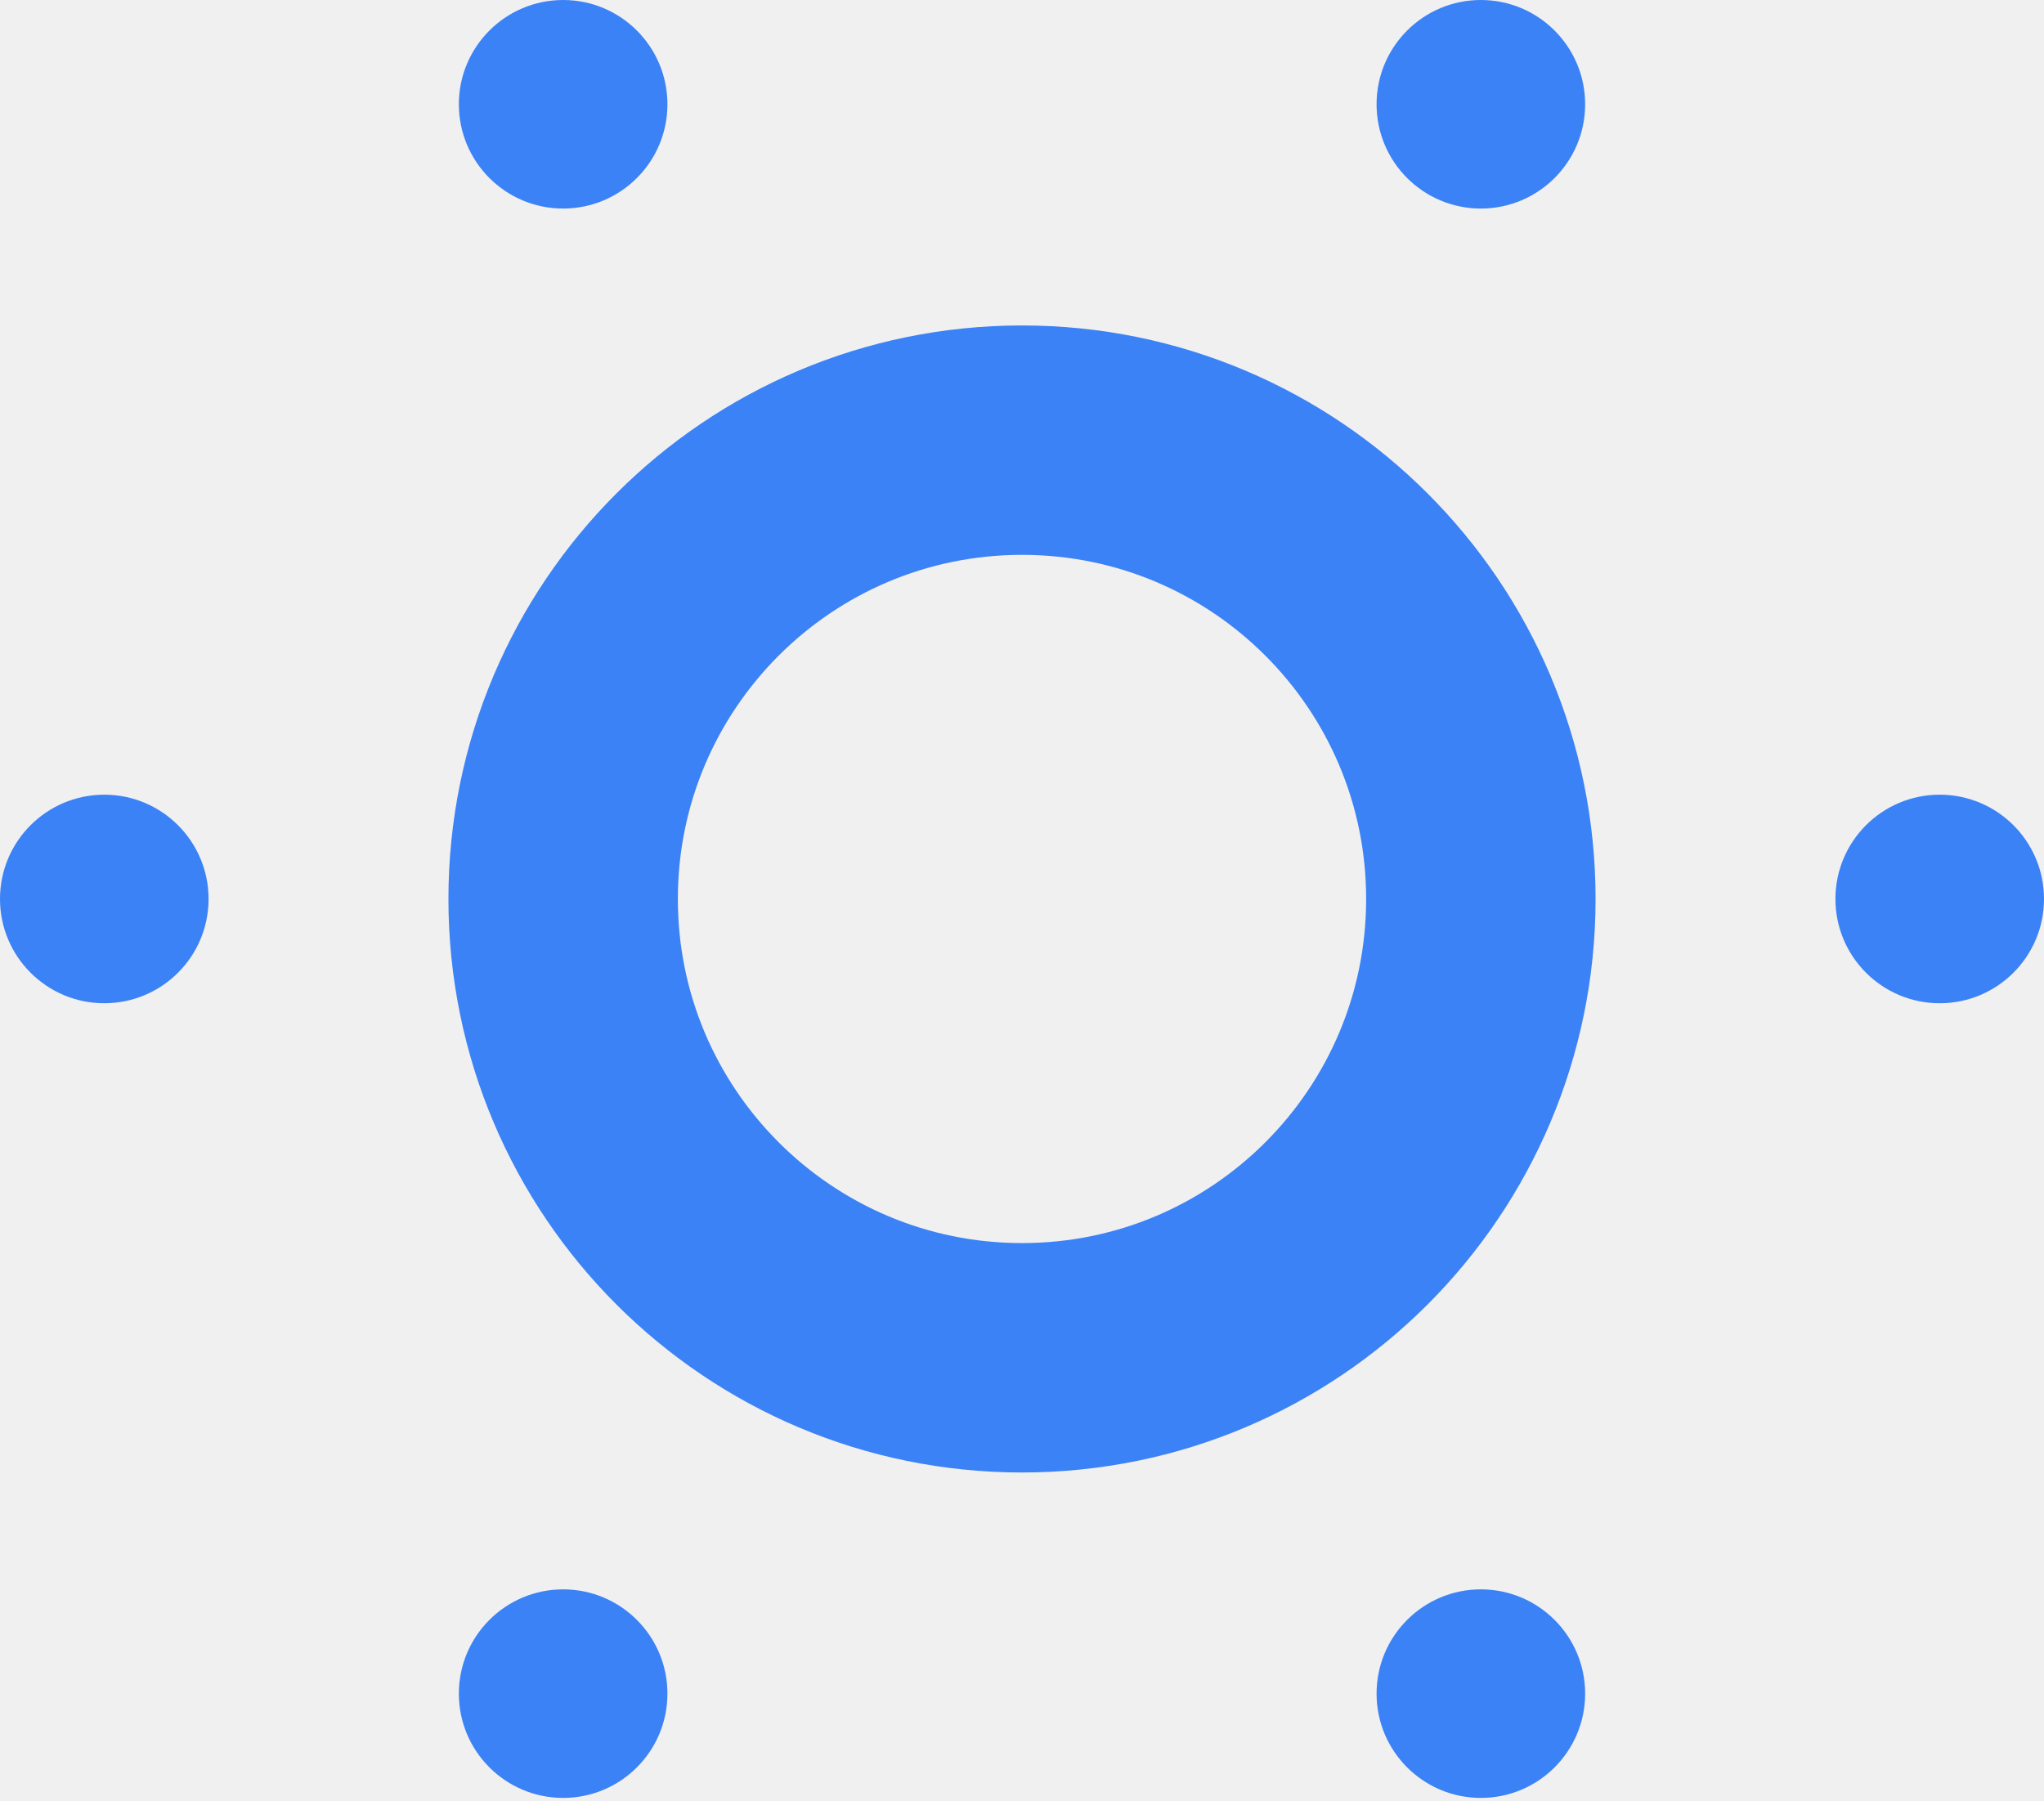
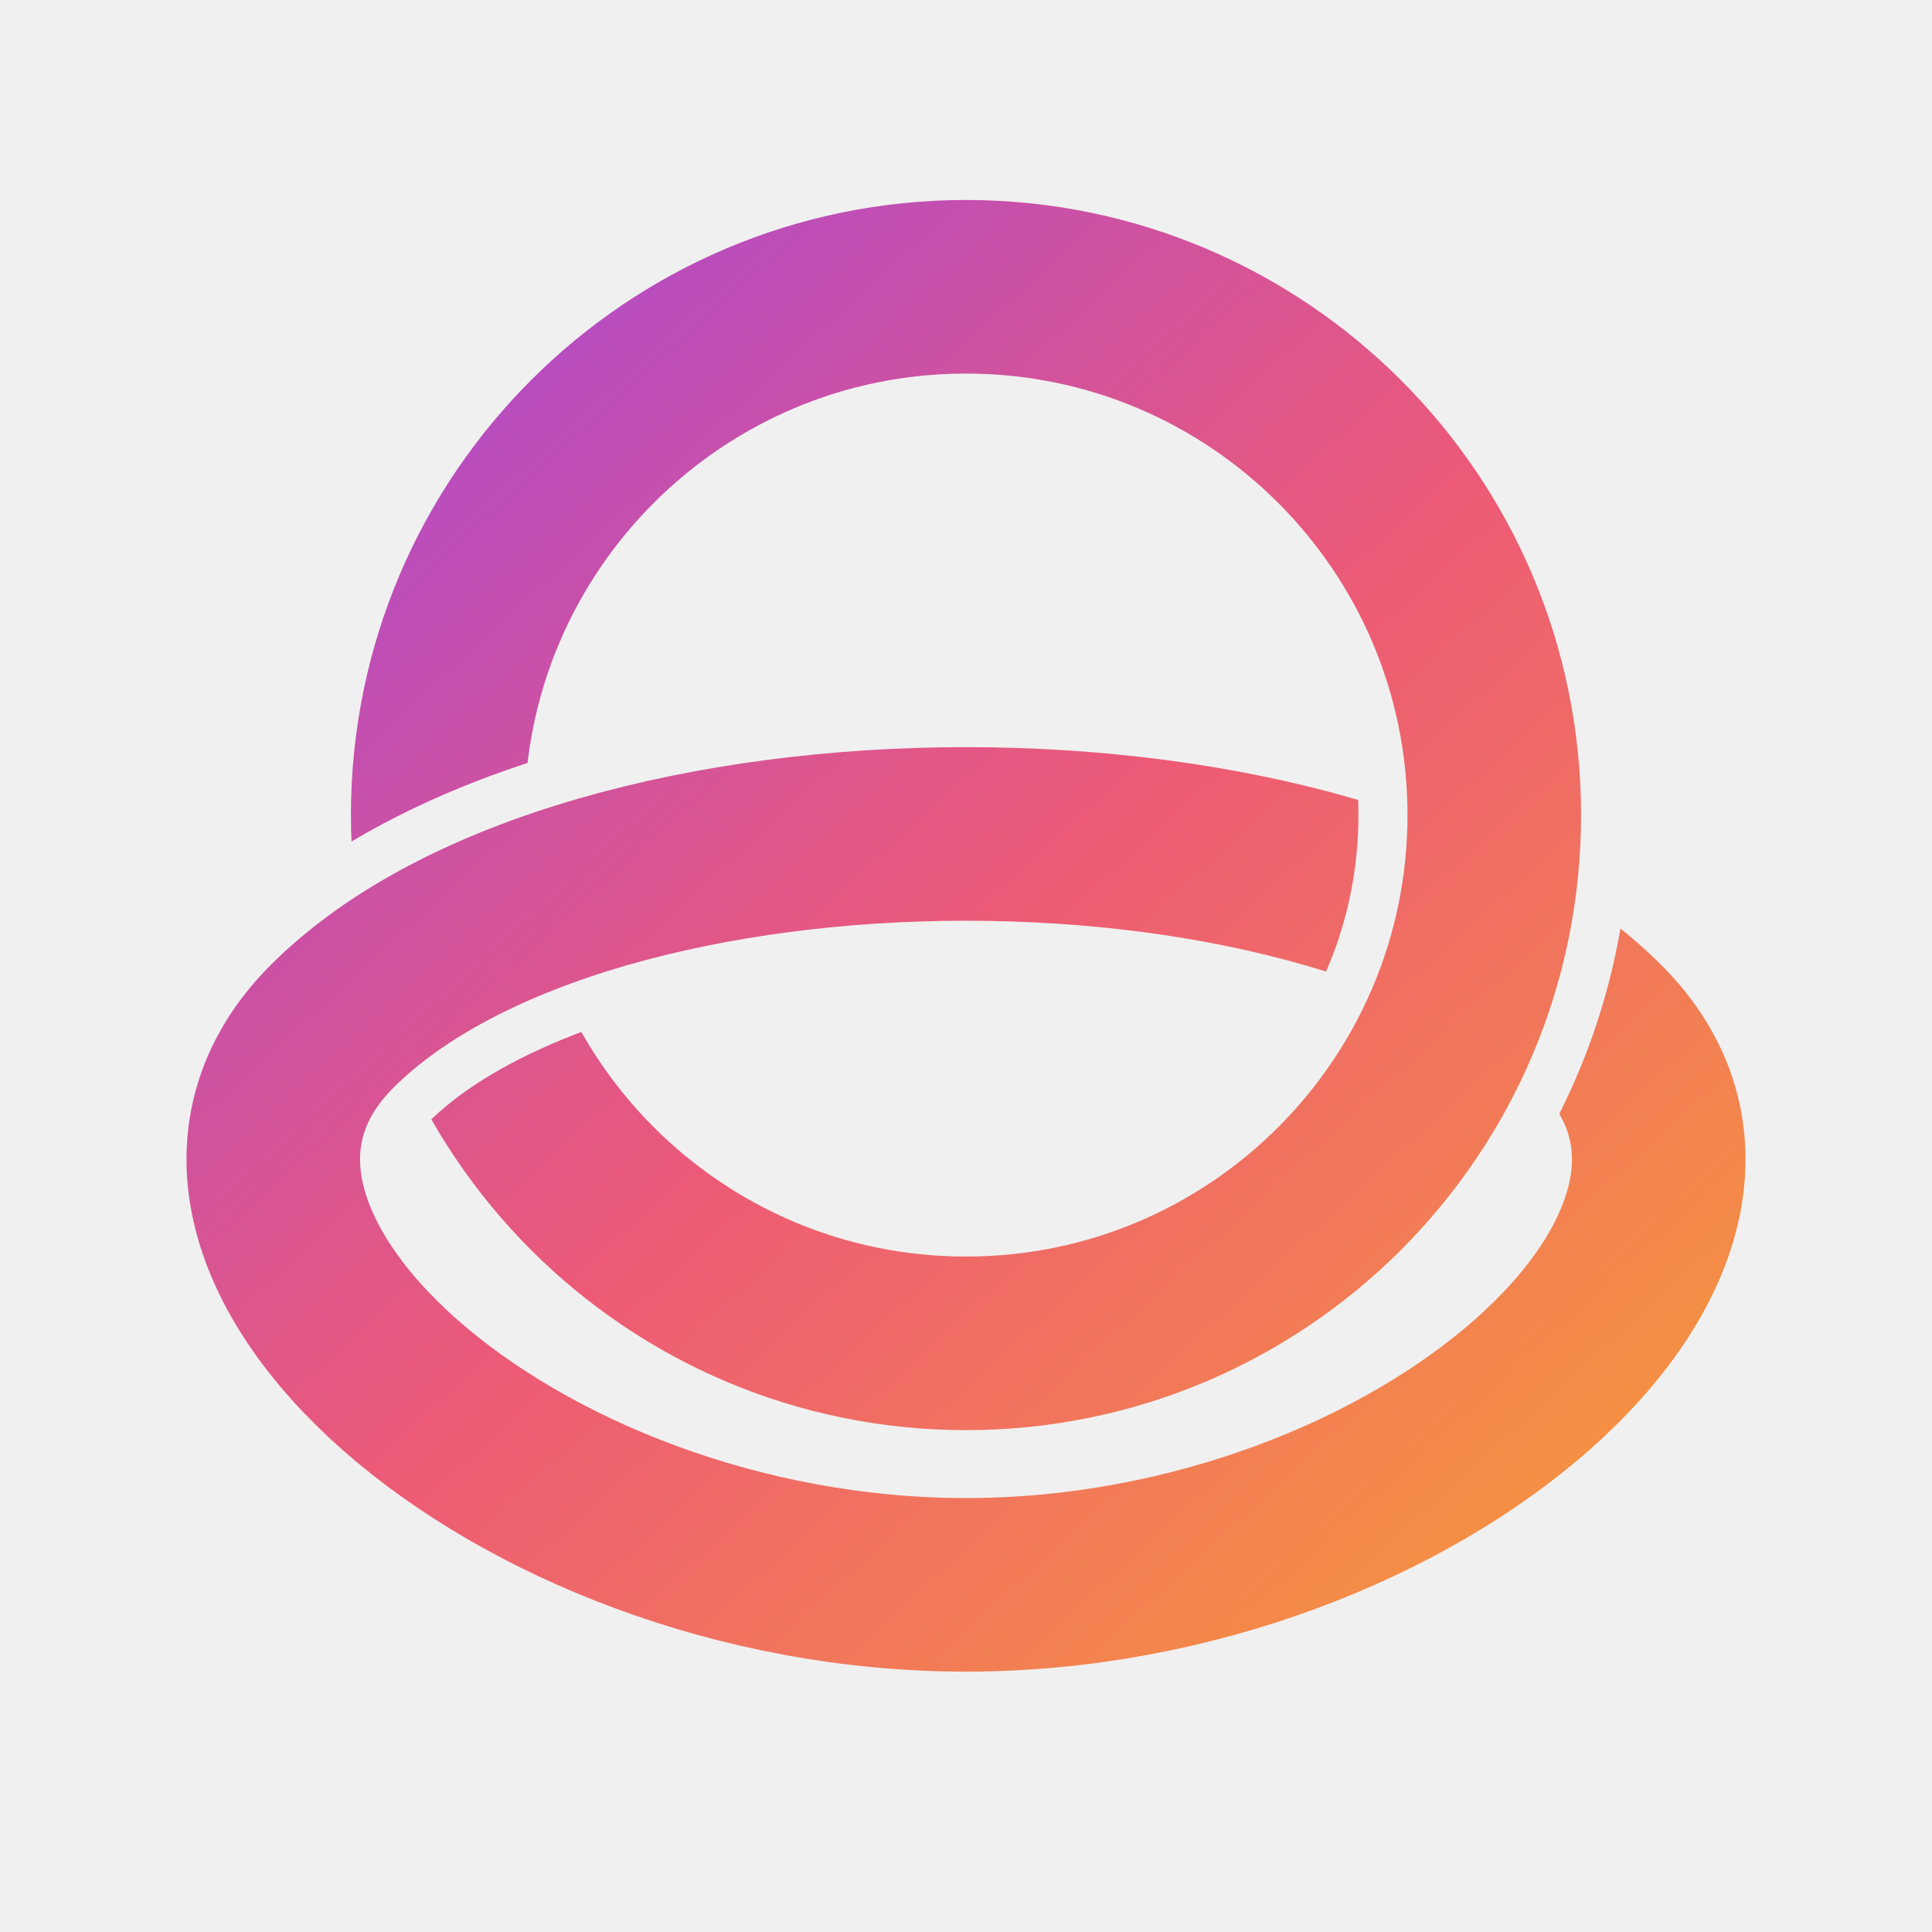
- <svg xmlns="http://www.w3.org/2000/svg" width="294" height="259" viewBox="0 0 294 259" fill="none">
-   <path d="M147 195.316C183.451 195.316 213 165.767 213 129.316C213 92.866 183.451 63.316 147 63.316C110.549 63.316 81 92.866 81 129.316C81 165.767 110.549 195.316 147 195.316Z" stroke="#3B82F6" stroke-width="33" />
-   <path d="M279 144.316C287.284 144.316 294 137.601 294 129.316C294 121.032 287.284 114.316 279 114.316C270.716 114.316 264 121.032 264 129.316C264 137.601 270.716 144.316 279 144.316Z" fill="#3B82F6" />
-   <path d="M213 258.629C221.284 258.629 228 251.913 228 243.629C228 235.345 221.284 228.629 213 228.629C204.716 228.629 198 235.345 198 243.629C198 251.913 204.716 258.629 213 258.629Z" fill="#3B82F6" />
-   <path d="M81 258.629C89.284 258.629 96 251.913 96 243.629C96 235.345 89.284 228.629 81 228.629C72.716 228.629 66 235.345 66 243.629C66 251.913 72.716 258.629 81 258.629Z" fill="#3B82F6" />
-   <path d="M15 144.316C23.284 144.316 30 137.601 30 129.316C30 121.032 23.284 114.316 15 114.316C6.716 114.316 0 121.032 0 129.316C0 137.601 6.716 144.316 15 144.316Z" fill="#3B82F6" />
-   <path d="M81 30C89.284 30 96 23.284 96 15C96 6.716 89.284 0 81 0C72.716 0 66 6.716 66 15C66 23.284 72.716 30 81 30Z" fill="#3B82F6" />
-   <path d="M213 30C221.284 30 228 23.284 228 15C228 6.716 221.284 0 213 0C204.716 0 198 6.716 198 15C198 23.284 204.716 30 213 30Z" fill="#3B82F6" />
+ <svg xmlns="http://www.w3.org/2000/svg" viewBox="0 0 128 128" fill="none">
+   <defs>
+     <linearGradient id="saveadaycolor-gradient" gradientUnits="userSpaceOnUse" x1="20" y1="18" x2="105" y2="111">
+       <stop stop-color="#a848d6" />
+       <stop offset=".5" stop-color="#ed5a76" />
+       <stop offset="1" stop-color="#f69a39" />
+     </linearGradient>
+     <mask id="saveadaycolor-cross-0" maskUnits="userSpaceOnUse" x="0" y="0" width="128" height="128">
+       <rect width="128" height="128" fill="white" />
+       <path d="M19.190,71.924L19.442,71.415L19.723,70.911L20.031,70.411L20.367,69.917L20.732,69.429L21.126,68.946L21.548,68.470L22.000,68.000L22.579,67.440L23.181,66.892L23.808,66.357L24.456,65.834L25.128,65.324L25.820,64.827L26.535,64.342L27.269,63.870L28.024,63.410L28.798,62.963L29.592,62.529L30.404,62.107L31.233,61.697L32.080,61.301L32.944,60.917L33.825,60.545L34.721,60.186L35.632,59.840L36.558,59.506L37.498,59.185L38.452,58.877L39.418,58.581L40.397,58.297L41.388,58.027L42.391,57.769L43.404,57.523" fill="none" stroke="black" stroke-width="18" />
+     </mask>
+     <mask id="saveadaycolor-cross-1" maskUnits="userSpaceOnUse" x="0" y="0" width="128" height="128">
+       <rect width="128" height="128" fill="white" />
+       <path d="M98.436,47.709L98.542,48.323L98.637,48.941L98.721,49.562L98.795,50.186L98.857,50.814L98.908,51.445L98.948,52.080L98.977,52.717L98.994,53.357L99.000,54.000L98.994,54.643L98.977,55.283L98.948,55.920L98.908,56.555L98.857,57.186L98.795,57.814L98.721,58.438L98.637,59.059L98.542,59.677L98.436,60.291L98.320,60.902L98.193,61.508L98.055,62.111L97.908,62.710L97.750,63.304L97.582,63.895L97.404,64.481L97.216,65.063L97.018,65.640L96.810,66.213L96.593,66.781L96.366,67.344L96.130,67.902L95.885,68.455L95.630,69.004L95.366,69.547L95.093,70.085L94.812,70.617L94.521,71.144L94.221,71.665L93.913,72.181L93.597,72.691L93.272,73.195L92.938,73.693L92.597,74.185L92.247,74.671L91.889,75.150" fill="none" stroke="black" stroke-width="18" />
+     </mask>
+   </defs>
+   <g transform="" fill="none" stroke="url(#saveadaycolor-gradient)" stroke-width="11.5" stroke-linecap="round" stroke-linejoin="round">
+     <path d="M64,19C83.33,19 99,34.67 99,54C99,73.33 83.33,89 64,89C44.67,89 29,73.33 29,54C29,34.67 44.67,19 64,19Z" mask="url(#saveadaycolor-cross-0)" />
+     <path d="M22,68C39,51 89,51 106,68C120,82 94,105 64,105C34,105 8,82 22,68Z" mask="url(#saveadaycolor-cross-1)" />
+   </g>
</svg>
